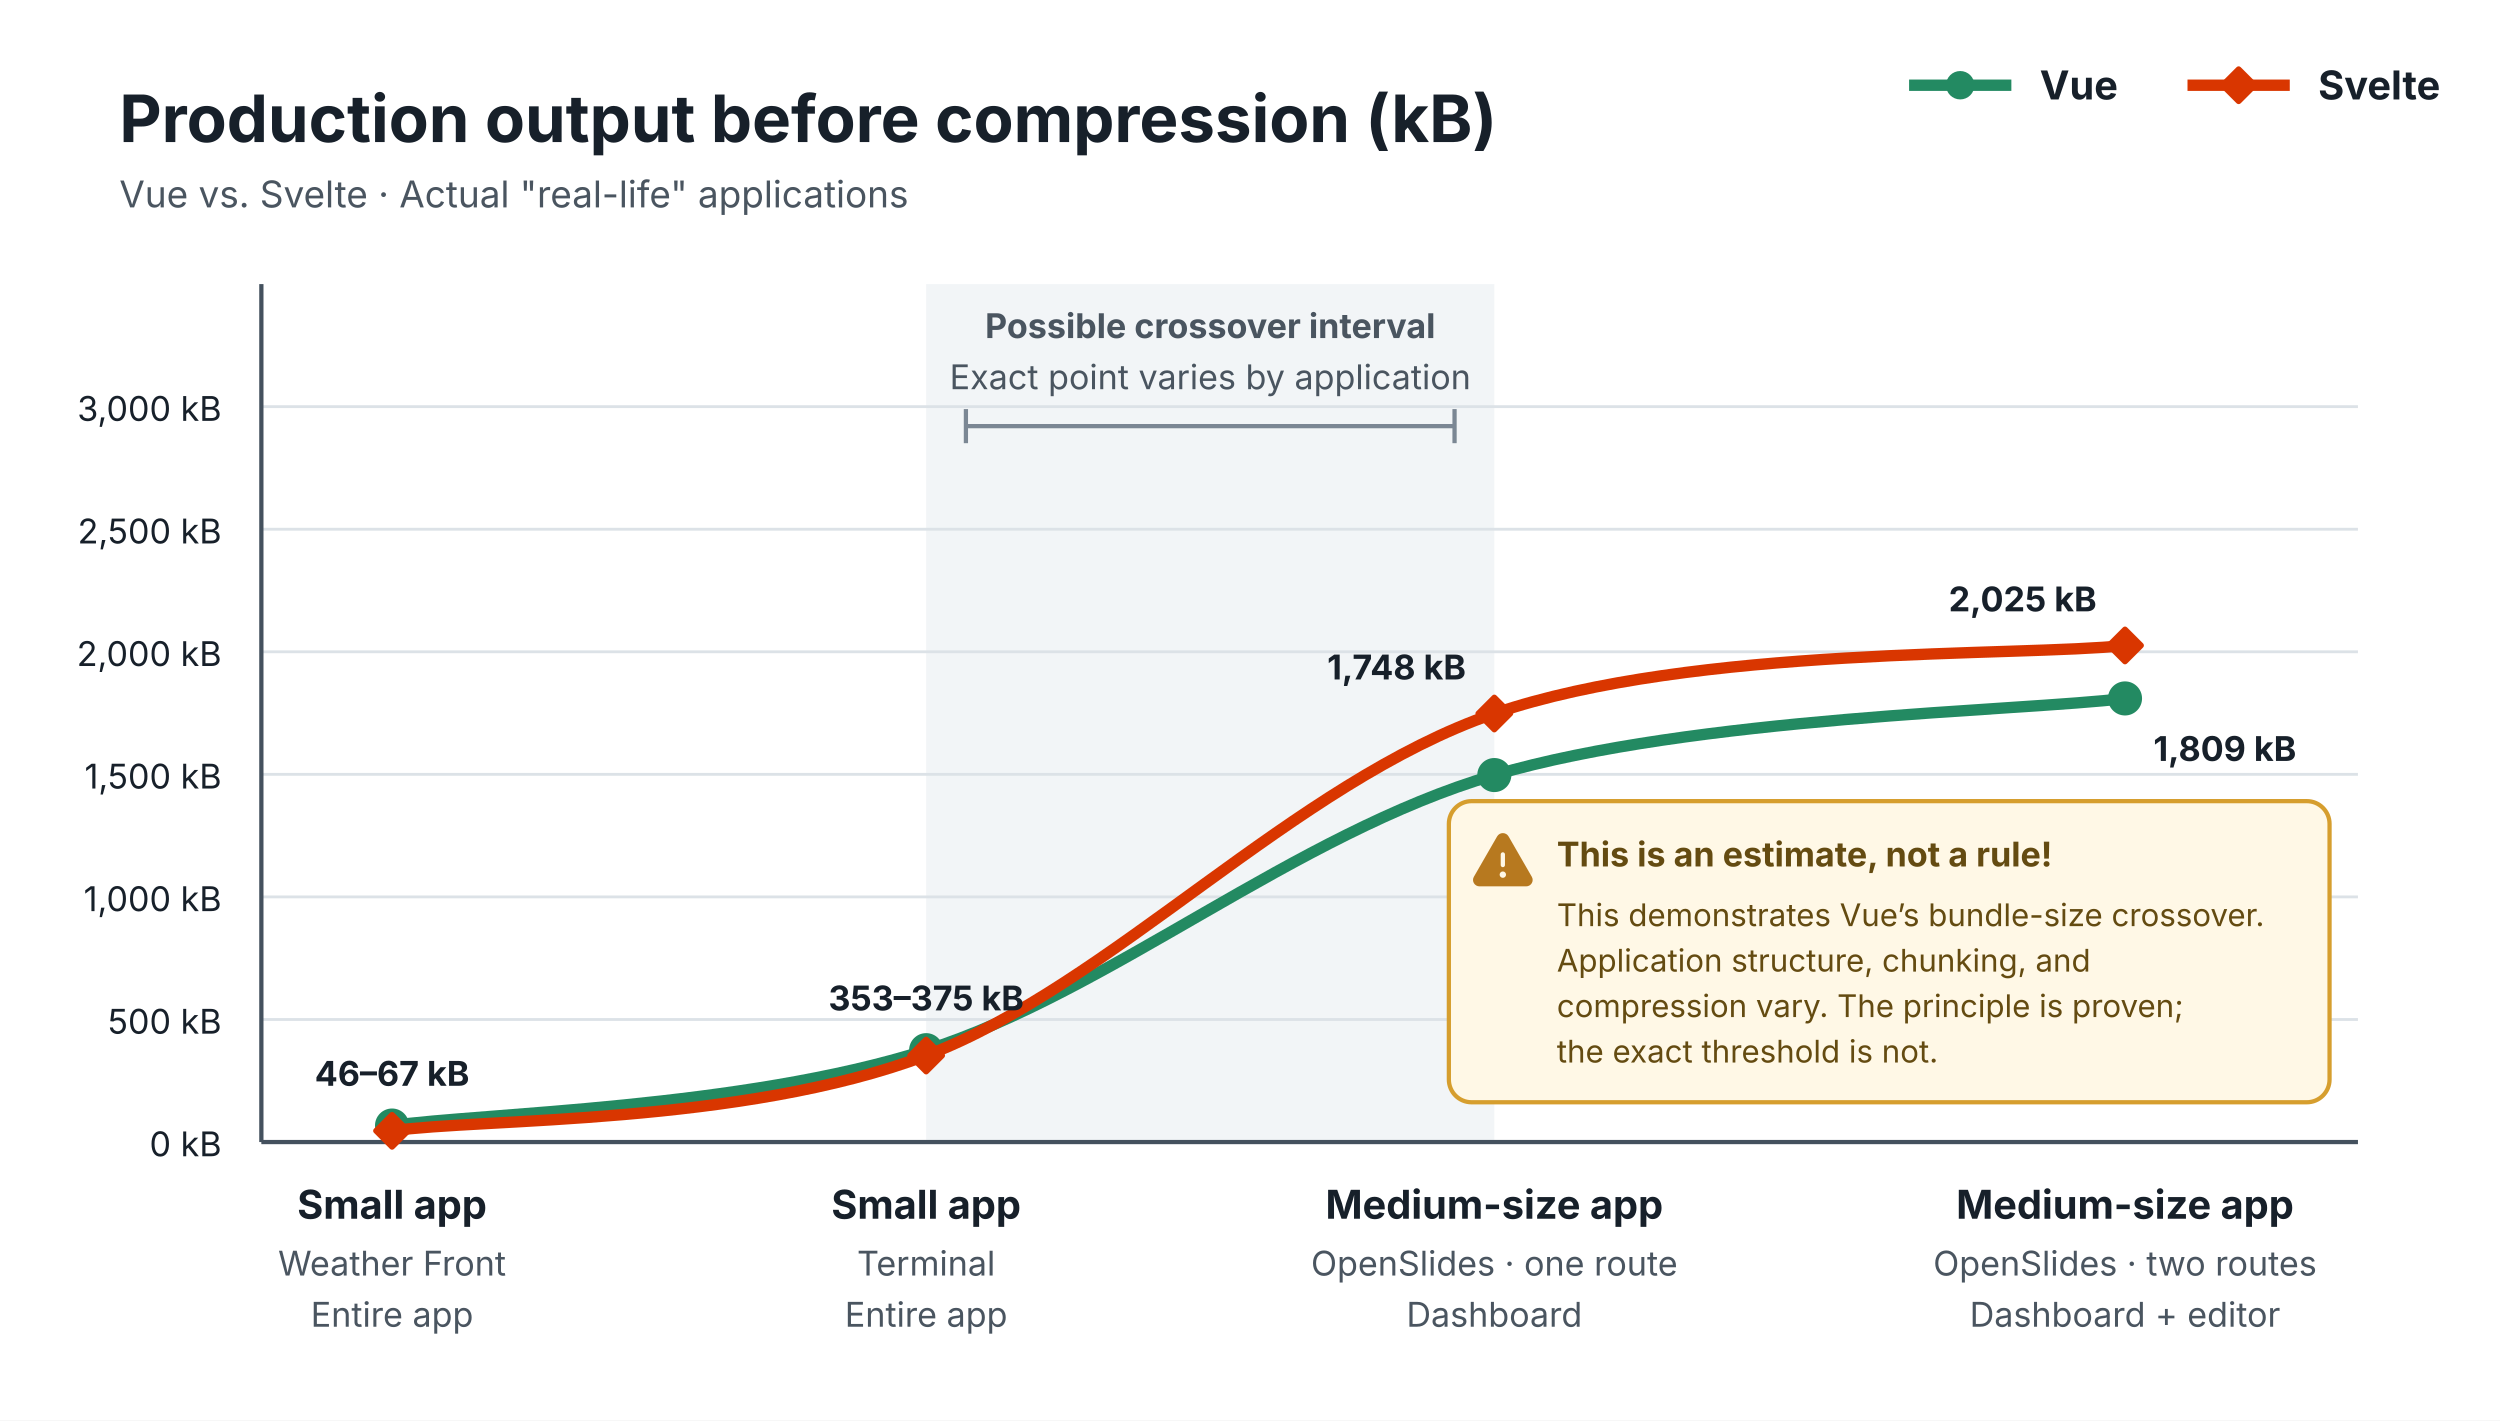
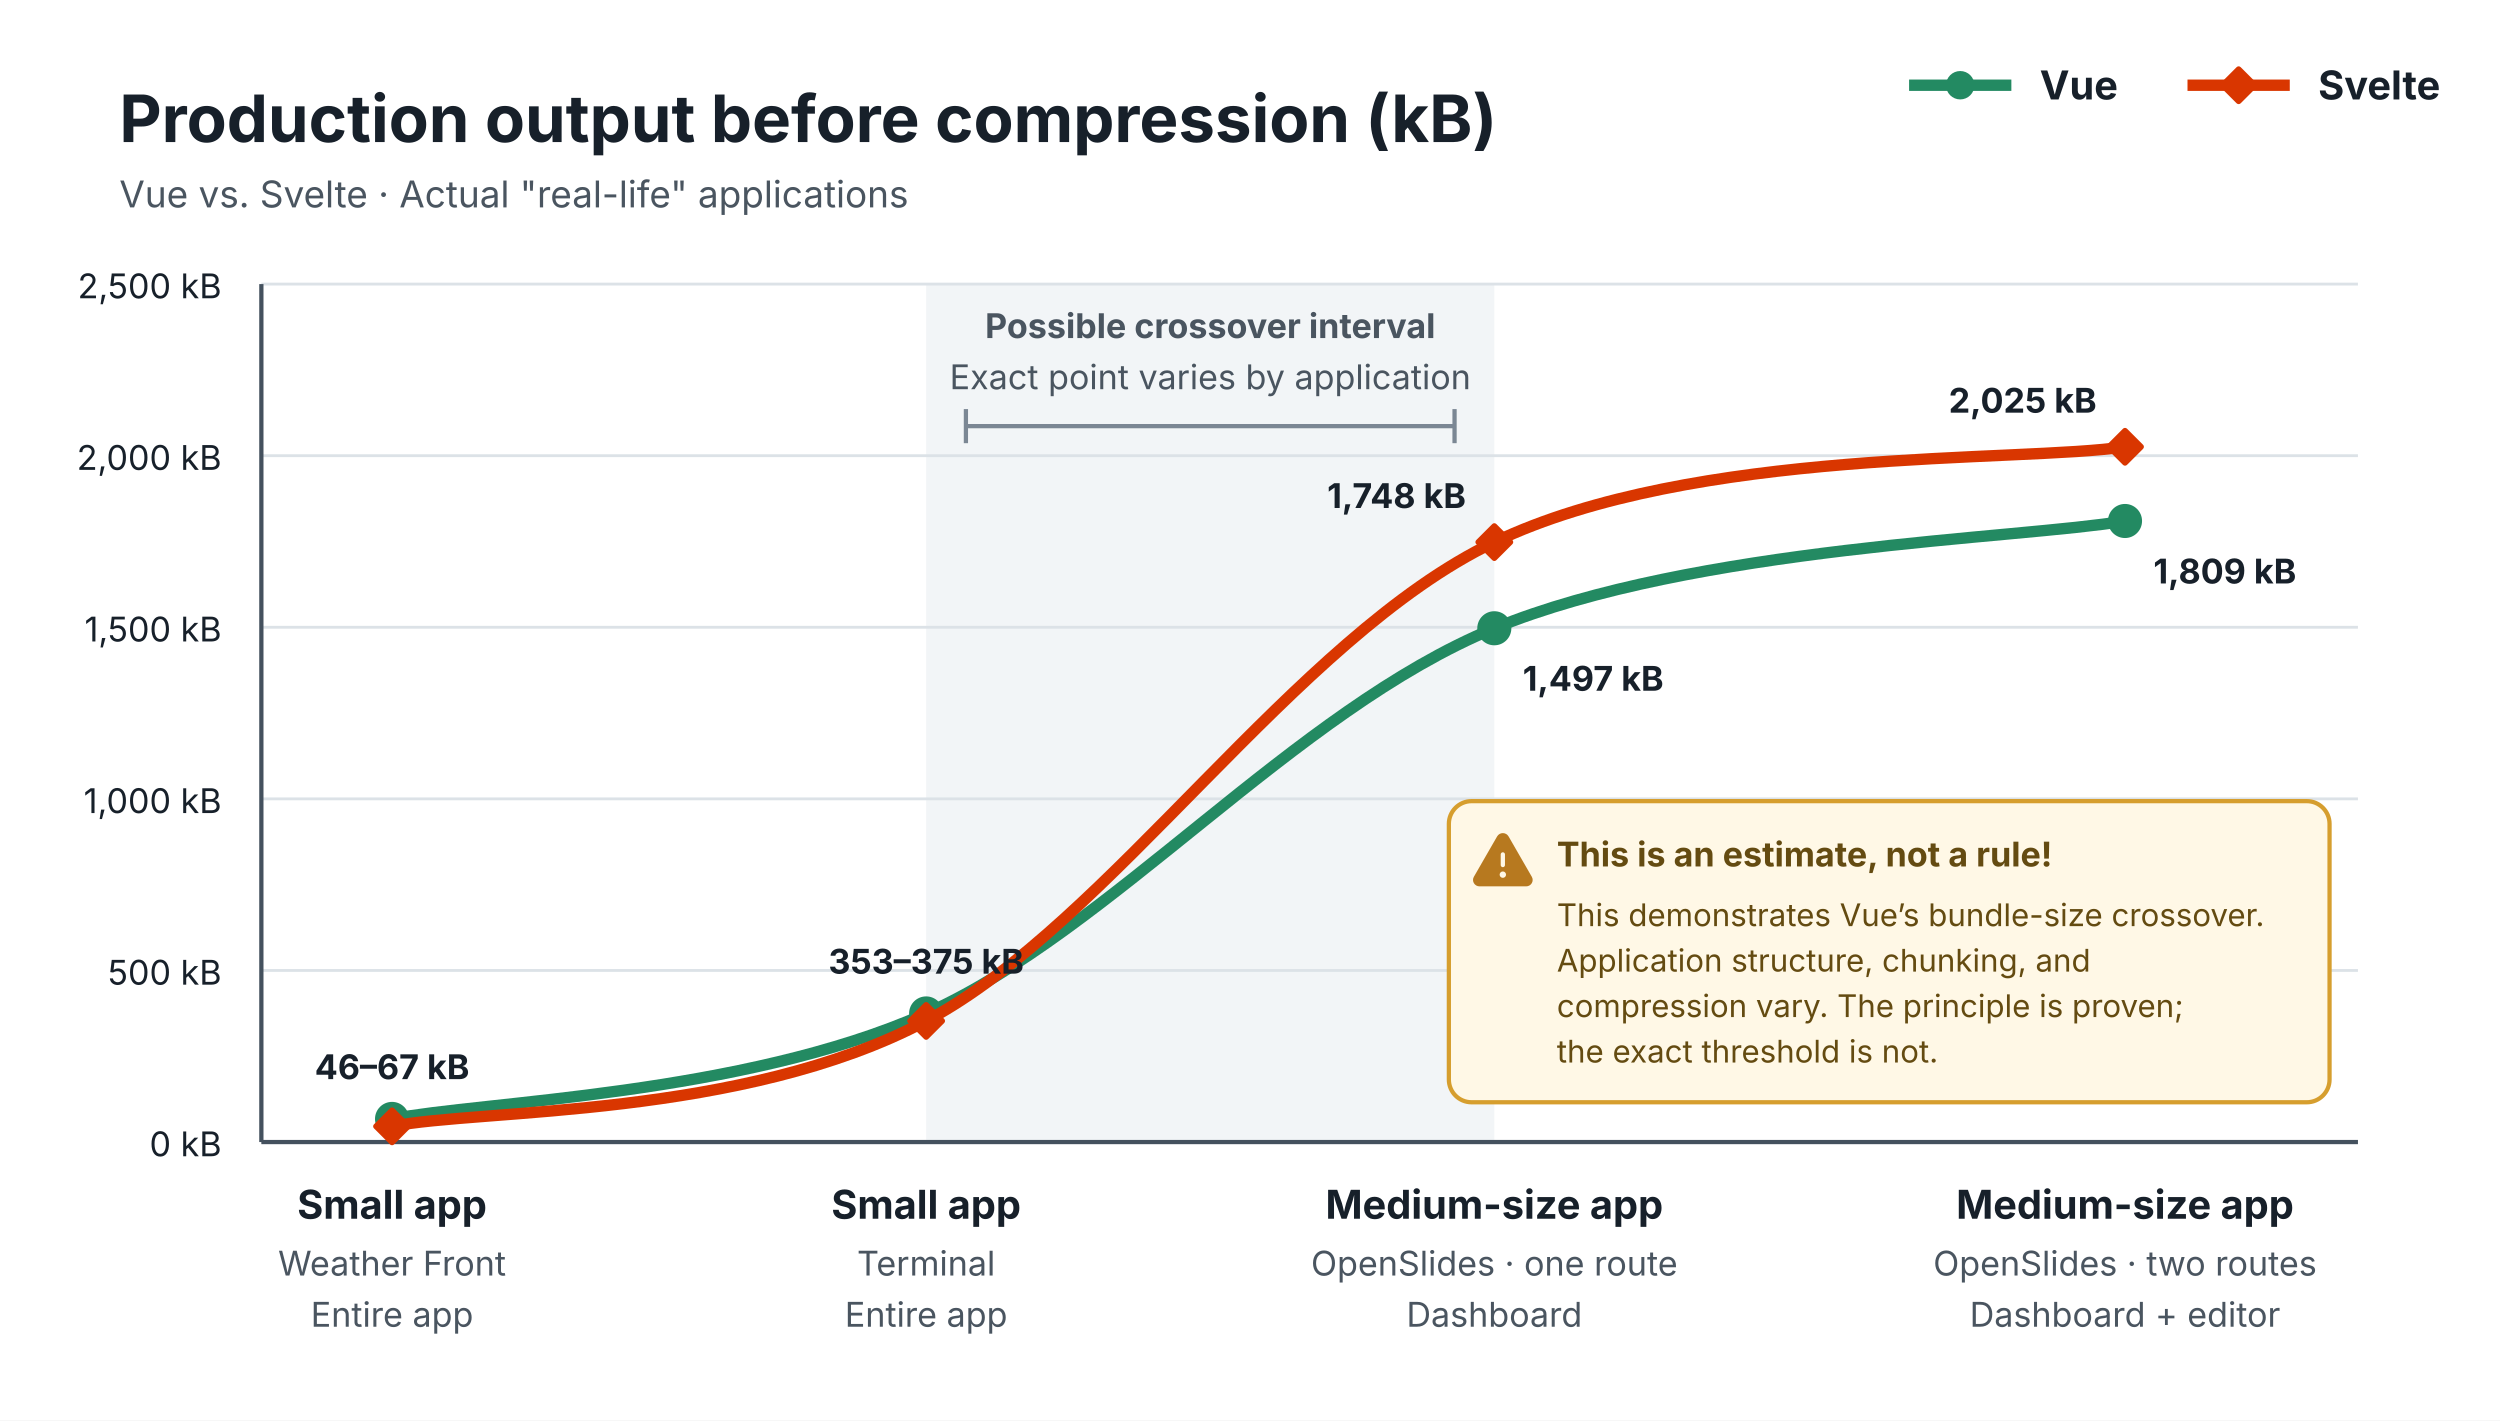
<svg xmlns="http://www.w3.org/2000/svg" width="880" height="500" viewBox="0 0 880 500" role="img" aria-labelledby="title description">
  <style>
    text { font-family: ui-sans-serif, system-ui, -apple-system, BlinkMacSystemFont, "Segoe UI", sans-serif; fill: #17202a; }
    .title { font-size: 23px; font-weight: 700; }
    .subtitle { font-size: 13px; fill: #4a5560; }
    .axis { stroke: #44515e; stroke-width: 1.5; }
    .grid { stroke: #dce2e7; stroke-width: 1; }
    .tick { font-size: 12px; }
    .label { font-size: 14px; font-weight: 650; }
    .detail { font-size: 12px; fill: #4a5560; }
    .value { font-size: 12px; font-weight: 700; }
    .legend { font-size: 14px; font-weight: 650; }
    .crossover { font-size: 12px; font-weight: 700; fill: #4a5560; }
    .callout-box { fill: #fff8e6; stroke: #d69e2e; stroke-width: 1.5; }
    .callout-icon { fill: #b7791f; }
    .callout-title { fill: #644b11; font-size: 12px; font-weight: 750; }
    .callout-text { fill: #644b11; font-size: 11px; }
  </style>
  <rect width="880" height="500" fill="#ffffff" />
  <text x="42" y="50" class="title">Production output before compression (kB)</text>
  <text x="42" y="73" class="subtitle">Vue vs. Svelte · Actual "real-life" applications</text>
  <line x1="672" y1="30" x2="708" y2="30" stroke="#238a62" stroke-width="4" />
  <circle cx="690" cy="30" r="5" fill="#238a62" />
  <text x="718" y="35" class="legend">Vue</text>
  <line x1="770" y1="30" x2="806" y2="30" stroke="#d93600" stroke-width="4" />
  <rect x="783" y="25" width="10" height="10" rx="1" fill="#d93600" transform="rotate(45 788 30)" />
  <text x="816" y="35" class="legend">Svelte</text>
  <rect x="326" y="100" width="200" height="302" fill="#f2f5f7" />
  <line x1="92" y1="402" x2="830" y2="402" class="grid" />
  <text x="78" y="407" text-anchor="end" class="tick">0 kB</text>
-   <line x1="92" y1="358.86" x2="830" y2="358.86" class="grid" />
-   <text x="78" y="363.86" text-anchor="end" class="tick">500 kB</text>
-   <line x1="92" y1="315.71" x2="830" y2="315.71" class="grid" />
-   <text x="78" y="320.71" text-anchor="end" class="tick">1,000 kB</text>
-   <line x1="92" y1="272.57" x2="830" y2="272.57" class="grid" />
-   <text x="78" y="277.57" text-anchor="end" class="tick">1,500 kB</text>
-   <line x1="92" y1="229.43" x2="830" y2="229.43" class="grid" />
-   <text x="78" y="234.43" text-anchor="end" class="tick">2,000 kB</text>
-   <line x1="92" y1="186.29" x2="830" y2="186.29" class="grid" />
-   <text x="78" y="191.29" text-anchor="end" class="tick">2,500 kB</text>
-   <line x1="92" y1="143.14" x2="830" y2="143.14" class="grid" />
-   <text x="78" y="148.14" text-anchor="end" class="tick">3,000 kB</text>
+   <line x1="92" y1="341.6" x2="830" y2="341.6" class="grid" />
+   <text x="78" y="346.6" text-anchor="end" class="tick">500 kB</text>
+   <line x1="92" y1="281.2" x2="830" y2="281.2" class="grid" />
+   <text x="78" y="286.2" text-anchor="end" class="tick">1,000 kB</text>
+   <line x1="92" y1="220.8" x2="830" y2="220.8" class="grid" />
+   <text x="78" y="225.8" text-anchor="end" class="tick">1,500 kB</text>
+   <line x1="92" y1="160.4" x2="830" y2="160.4" class="grid" />
+   <text x="78" y="165.4" text-anchor="end" class="tick">2,000 kB</text>
+   <line x1="92" y1="100" x2="830" y2="100" class="grid" />
+   <text x="78" y="105" text-anchor="end" class="tick">2,500 kB</text>
  <line x1="92" y1="100" x2="92" y2="402" class="axis" />
  <line x1="92" y1="402" x2="830" y2="402" class="axis" />
  <line x1="340" y1="150" x2="512" y2="150" stroke="#7b8794" stroke-width="1.5" />
  <line x1="340" y1="144" x2="340" y2="156" stroke="#7b8794" stroke-width="1.5" />
  <line x1="512" y1="144" x2="512" y2="156" stroke="#7b8794" stroke-width="1.5" />
  <text x="426" y="119" text-anchor="middle" class="crossover">Possible crossover interval</text>
  <text x="426" y="137" text-anchor="middle" class="detail">Exact point varies by application</text>
-   <path d="M 138 396.19 C 169.33 391.77, 261.33 390.22, 326 369.66 C 390.67 349.10, 455.67 293.45, 526 272.82 C 596.33 252.19, 711.00 250.34, 748 245.85" fill="none" stroke="#238a62" stroke-width="4" stroke-linecap="round" stroke-linejoin="round" />
-   <circle cx="138" cy="396.19" r="6" fill="#238a62" />
-   <circle cx="326" cy="369.66" r="6" fill="#238a62" />
-   <circle cx="526" cy="272.82" r="6" fill="#238a62" />
-   <circle cx="748" cy="245.85" r="6" fill="#238a62" />
-   <path d="M 138 398.05 C 169.33 393.63, 261.33 396.03, 326 371.55 C 390.67 347.07, 455.67 275.22, 526 251.16 C 596.33 227.10, 711.00 231.19, 748 227.2" fill="none" stroke="#d93600" stroke-width="4" stroke-linecap="round" stroke-linejoin="round" />
-   <rect x="133" y="393.05" width="10" height="10" rx="1" fill="#d93600" transform="rotate(45 138 398.05)" />
-   <rect x="321" y="366.55" width="10" height="10" rx="1" fill="#d93600" transform="rotate(45 326 371.55)" />
-   <rect x="521" y="246.16" width="10" height="10" rx="1" fill="#d93600" transform="rotate(45 526 251.16)" />
-   <rect x="743" y="222.2" width="10" height="10" rx="1" fill="#d93600" transform="rotate(45 748 227.2)" />
-   <text x="138" y="382.19" text-anchor="middle" class="value">46–67 kB</text>
-   <text x="326" y="355.66" text-anchor="middle" class="value">353–375 kB</text>
-   <text x="516" y="239.16" text-anchor="end" class="value">1,748 kB</text>
-   <text x="536" y="294.82" class="value">1,497 kB</text>
-   <text x="738" y="215.2" text-anchor="end" class="value">2,025 kB</text>
-   <text x="758" y="267.85" class="value">1,809 kB</text>
+   <path d="M 138 393.86 C 169.33 387.67, 261.33 385.52, 326 356.73 C 390.67 327.94, 455.67 250.04, 526 221.15 C 596.33 192.26, 711.00 189.68, 748 183.39" fill="none" stroke="#238a62" stroke-width="4" stroke-linecap="round" stroke-linejoin="round" />
+   <circle cx="138" cy="393.86" r="6" fill="#238a62" />
+   <circle cx="326" cy="356.73" r="6" fill="#238a62" />
+   <circle cx="526" cy="221.15" r="6" fill="#238a62" />
+   <circle cx="748" cy="183.39" r="6" fill="#238a62" />
+   <path d="M 138 396.47 C 169.33 390.29, 261.33 393.64, 326 359.37 C 390.67 325.10, 455.67 224.50, 526 190.82 C 596.33 157.14, 711.00 162.86, 748 157.27" fill="none" stroke="#d93600" stroke-width="4" stroke-linecap="round" stroke-linejoin="round" />
+   <rect x="133" y="391.47" width="10" height="10" rx="1" fill="#d93600" transform="rotate(45 138 396.47)" />
+   <rect x="321" y="354.37" width="10" height="10" rx="1" fill="#d93600" transform="rotate(45 326 359.37)" />
+   <rect x="521" y="185.82" width="10" height="10" rx="1" fill="#d93600" transform="rotate(45 526 190.82)" />
+   <rect x="743" y="152.27" width="10" height="10" rx="1" fill="#d93600" transform="rotate(45 748 157.27)" />
+   <text x="138" y="379.86" text-anchor="middle" class="value">46–67 kB</text>
+   <text x="326" y="342.73" text-anchor="middle" class="value">353–375 kB</text>
+   <text x="516" y="178.82" text-anchor="end" class="value">1,748 kB</text>
+   <text x="536" y="243.15" class="value">1,497 kB</text>
+   <text x="738" y="145.27" text-anchor="end" class="value">2,025 kB</text>
+   <text x="758" y="205.39" class="value">1,809 kB</text>
  <g transform="translate(510 282)">
    <rect width="310" height="106" rx="8" class="callout-box" />
    <g transform="translate(7 9) scale(0.09375)" class="callout-icon">
      <path d="M236.8,188.09,149.35,36.22h0a24.76,24.76,0,0,0-42.7,0L19.2,188.09a23.51,23.51,0,0,0,0,23.72A24.35,24.35,0,0,0,40.55,224h174.9a24.35,24.35,0,0,0,21.33-12.19A23.51,23.51,0,0,0,236.8,188.09ZM120,104a8,8,0,0,1,16,0v40a8,8,0,0,1-16,0Zm8,88a12,12,0,1,1,12-12A12,12,0,0,1,128,192Z" />
    </g>
    <text x="38" y="23" class="callout-title">This is an estimate, not a rule!</text>
    <text x="38" y="44" class="callout-text">This demonstrates Vue’s bundle-size crossover.</text>
    <text x="38" y="60" class="callout-text">Application structure, chunking, and</text>
    <text x="38" y="76" class="callout-text">compression vary. The principle is proven;</text>
    <text x="38" y="92" class="callout-text">the exact threshold is not.</text>
  </g>
  <text x="138" y="429" text-anchor="middle" class="label">Small app</text>
  <text x="138" y="449" text-anchor="middle" class="detail">Weather Front</text>
  <text x="138" y="467" text-anchor="middle" class="detail">Entire app</text>
  <text x="326" y="429" text-anchor="middle" class="label">Small app</text>
  <text x="326" y="449" text-anchor="middle" class="detail">Terminal</text>
  <text x="326" y="467" text-anchor="middle" class="detail">Entire app</text>
  <text x="526" y="429" text-anchor="middle" class="label">Medium-size app</text>
  <text x="526" y="449" text-anchor="middle" class="detail">OpenSlides · one route</text>
  <text x="526" y="467" text-anchor="middle" class="detail">Dashboard</text>
  <text x="748" y="429" text-anchor="middle" class="label">Medium-size app</text>
  <text x="748" y="449" text-anchor="middle" class="detail">OpenSlides · two routes</text>
  <text x="748" y="467" text-anchor="middle" class="detail">Dashboard + editor</text>
</svg>
